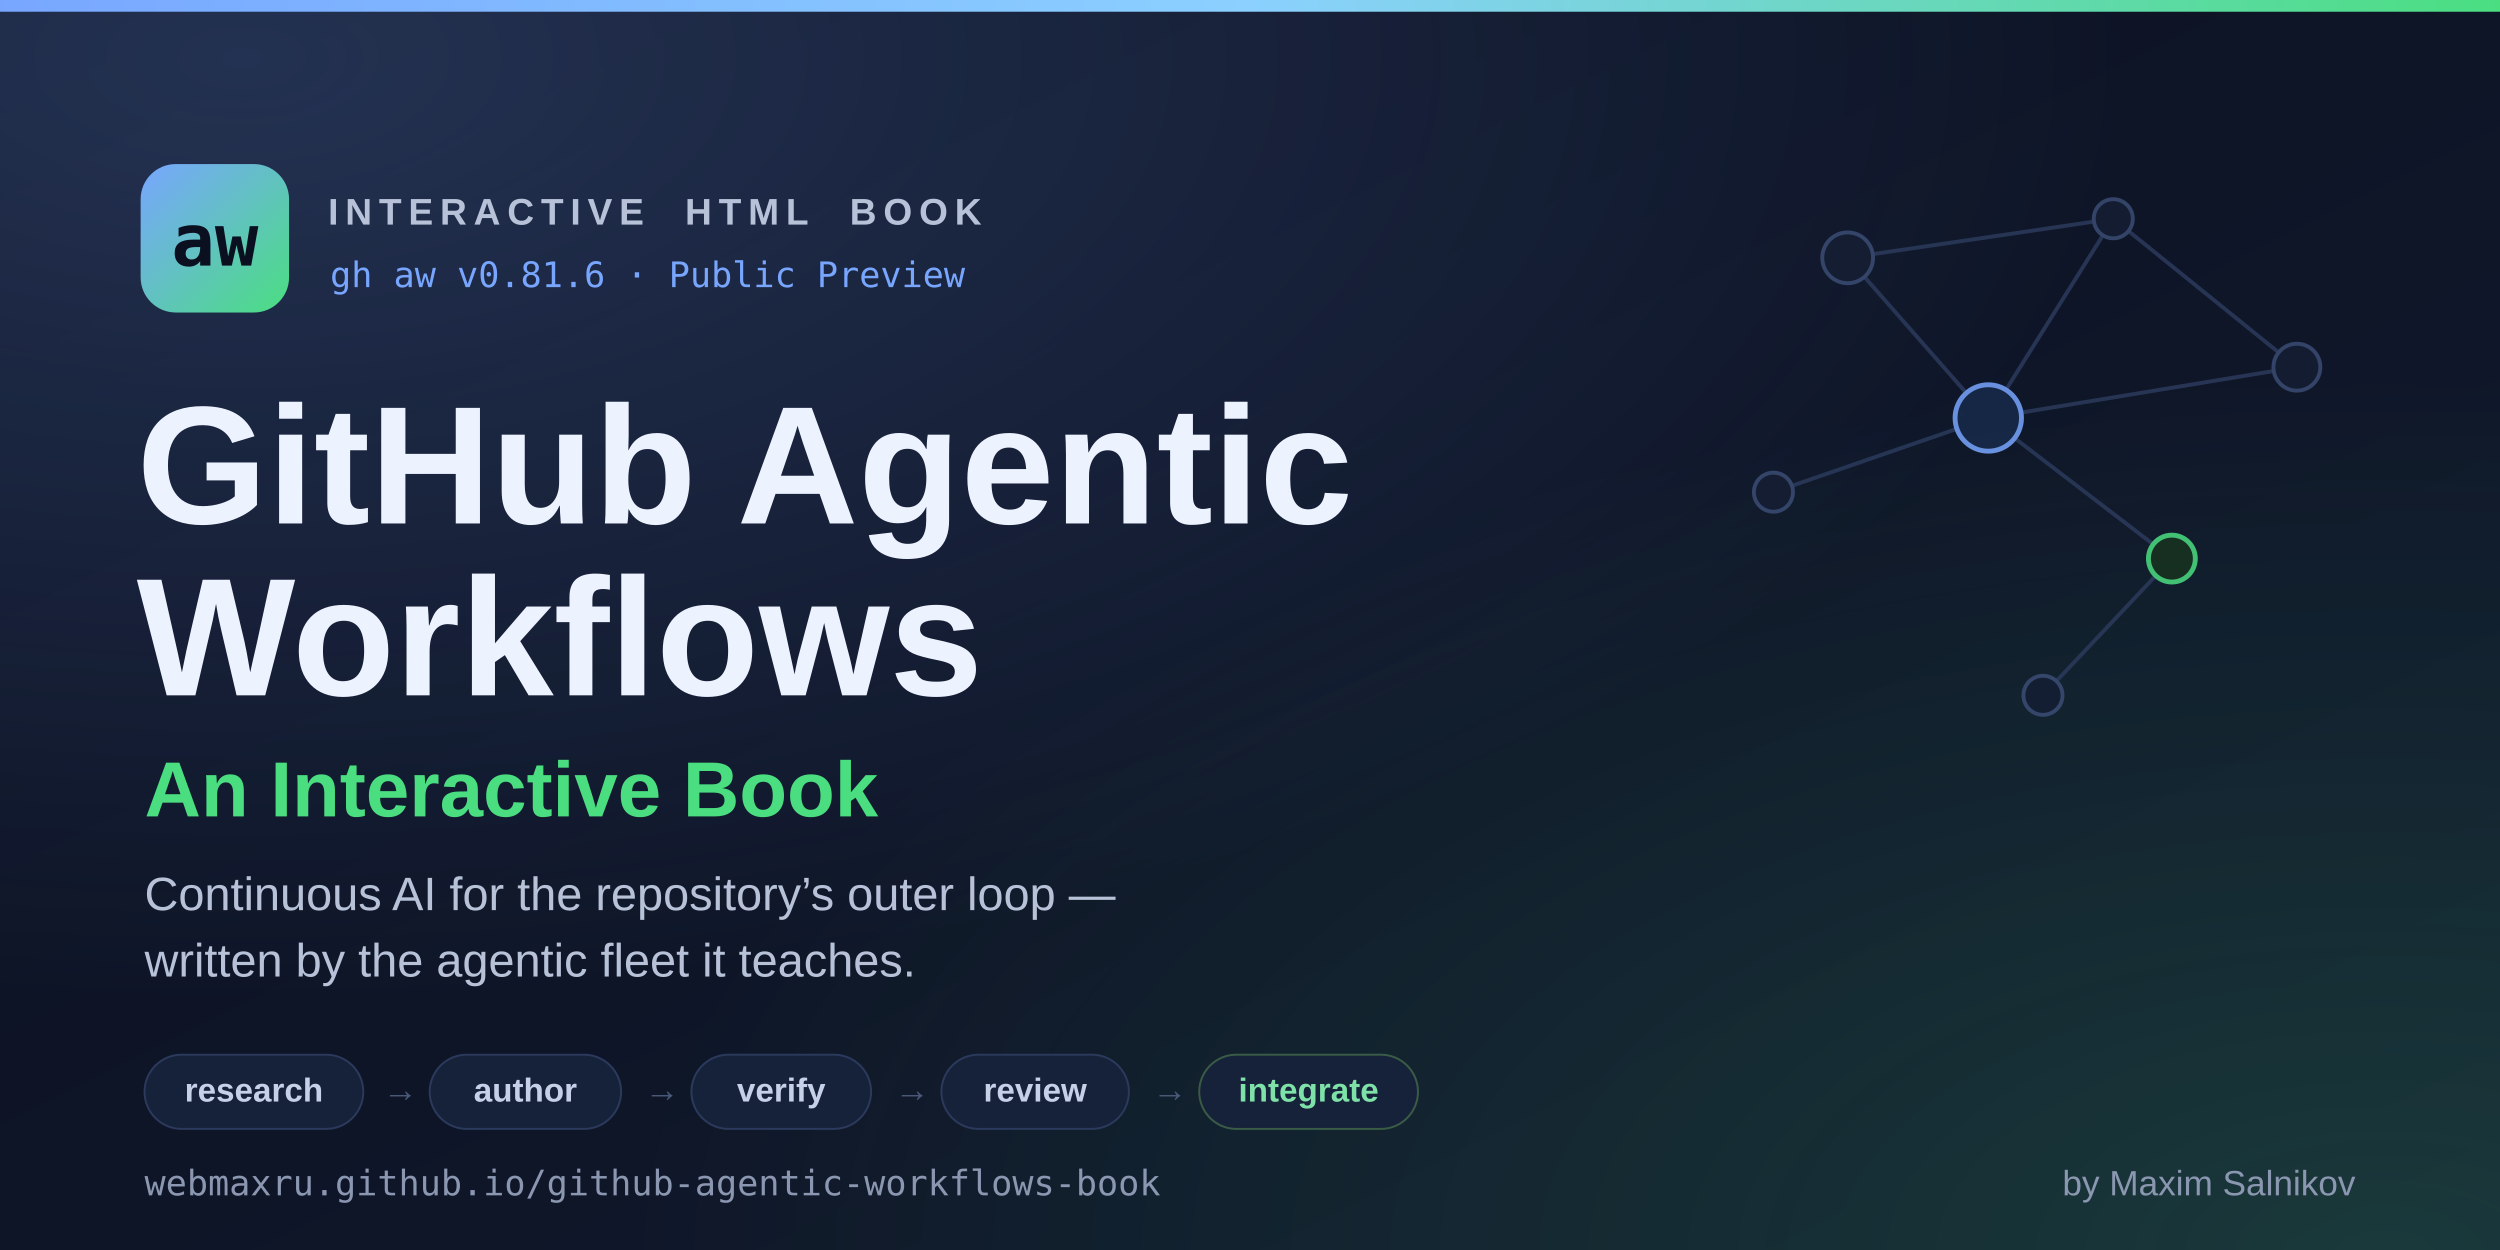
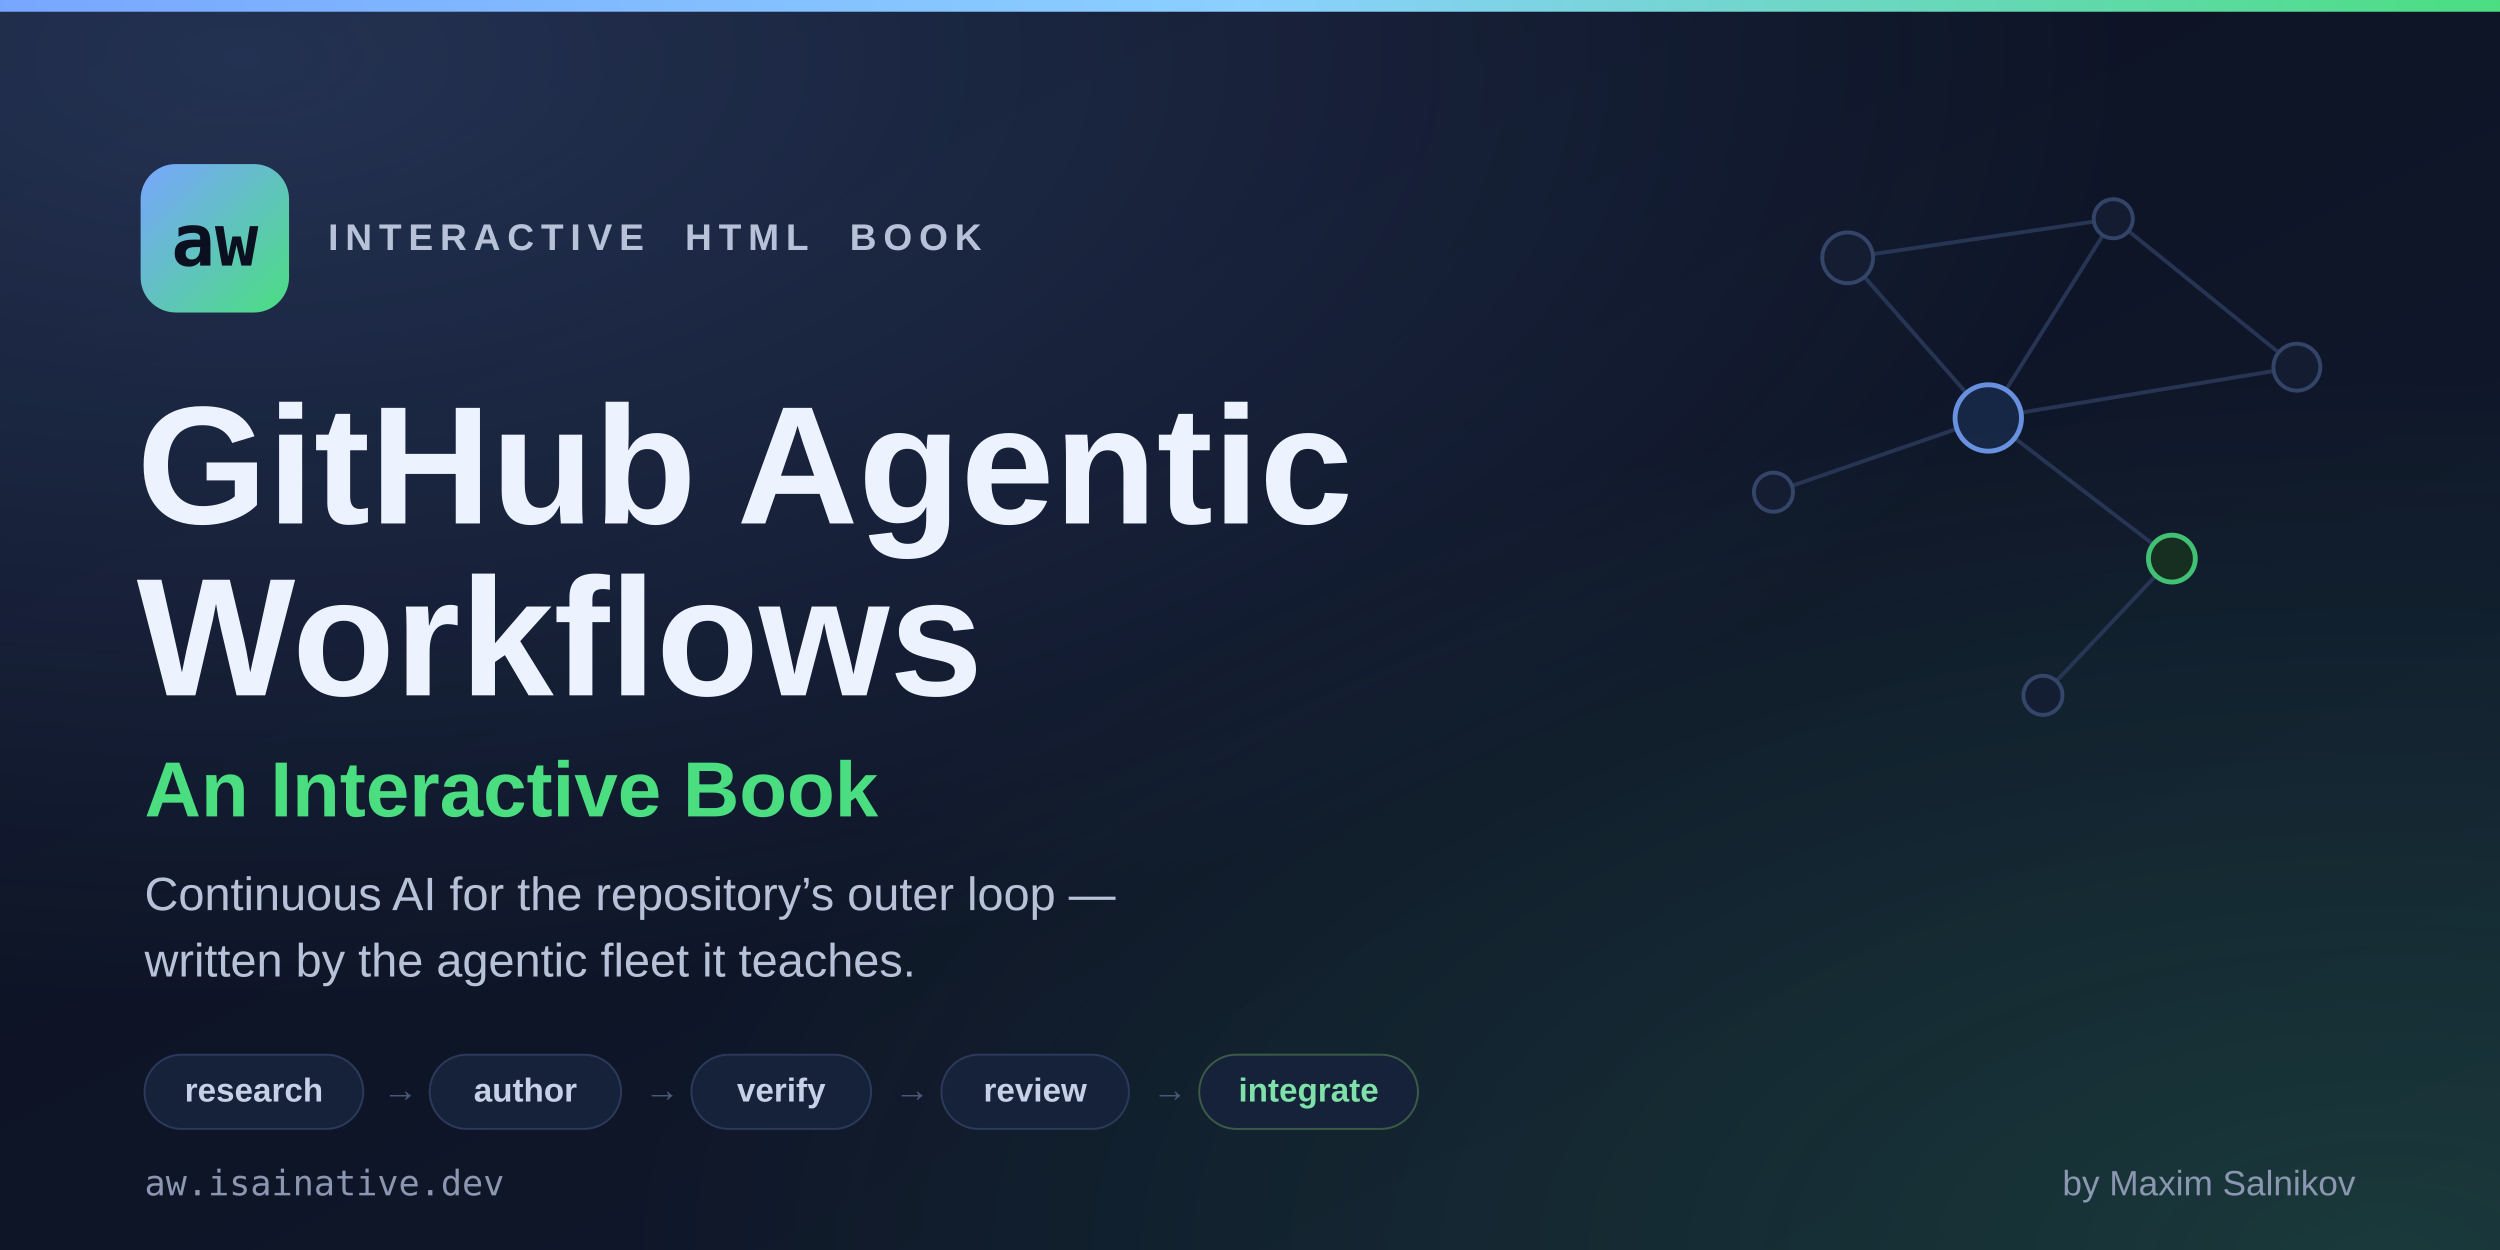
<svg xmlns="http://www.w3.org/2000/svg" width="1280" height="640" viewBox="0 0 1280 640" role="img" aria-label="GitHub Agentic Workflows: An Interactive Book">
  <defs>
    <linearGradient id="bg" x1="0" y1="0" x2="1" y2="1">
      <stop offset="0" stop-color="#0b1020" />
      <stop offset="1" stop-color="#111a2e" />
    </linearGradient>
    <radialGradient id="glowBlue" cx="0.1" cy="0.05" r="0.75">
      <stop offset="0" stop-color="#78a6ff" stop-opacity="0.22" />
      <stop offset="1" stop-color="#78a6ff" stop-opacity="0" />
    </radialGradient>
    <radialGradient id="glowGreen" cx="0.95" cy="1" r="0.7">
      <stop offset="0" stop-color="#4ade80" stop-opacity="0.16" />
      <stop offset="1" stop-color="#4ade80" stop-opacity="0" />
    </radialGradient>
    <linearGradient id="accent" x1="0" y1="0" x2="1" y2="0">
      <stop offset="0" stop-color="#78a6ff" />
      <stop offset="0.5" stop-color="#8bd0ff" />
      <stop offset="1" stop-color="#4ade80" />
    </linearGradient>
    <linearGradient id="badge" x1="0" y1="0" x2="1" y2="1">
      <stop offset="0" stop-color="#78a6ff" />
      <stop offset="1" stop-color="#4ade80" />
    </linearGradient>
  </defs>
  <rect width="1280" height="640" fill="url(#bg)" />
  <rect width="1280" height="640" fill="url(#glowBlue)" />
  <rect width="1280" height="640" fill="url(#glowGreen)" />
  <rect x="0" y="0" width="1280" height="6" fill="url(#accent)" />
  <g opacity="0.85">
    <g stroke="#2b3a5c" stroke-width="2">
      <line x1="946" y1="132" x2="1018" y2="214" />
      <line x1="1082" y1="112" x2="1018" y2="214" />
      <line x1="1176" y1="188" x2="1018" y2="214" />
      <line x1="1018" y1="214" x2="908" y2="252" />
      <line x1="1018" y1="214" x2="1112" y2="286" />
      <line x1="1112" y1="286" x2="1046" y2="356" />
      <line x1="946" y1="132" x2="1082" y2="112" />
      <line x1="1082" y1="112" x2="1176" y2="188" />
    </g>
    <g fill="#141d33" stroke="#3a4c73" stroke-width="2">
      <circle cx="946" cy="132" r="13" />
      <circle cx="1082" cy="112" r="10" />
      <circle cx="1176" cy="188" r="12" />
      <circle cx="908" cy="252" r="10" />
      <circle cx="1046" cy="356" r="10" />
    </g>
    <circle cx="1018" cy="214" r="17" fill="#182a4a" stroke="#78a6ff" stroke-width="2.5" />
    <circle cx="1112" cy="286" r="12" fill="#16321f" stroke="#4ade80" stroke-width="2.5" />
  </g>
  <g transform="translate(72,84)">
    <rect width="76" height="76" rx="18" fill="url(#badge)" />
    <text x="38" y="52" font-family="'Cascadia Code','Consolas',ui-monospace,monospace" font-size="37" font-weight="700" fill="#0b1020" text-anchor="middle">aw</text>
  </g>
-   <text x="168" y="115" font-family="'Segoe UI',system-ui,Arial,sans-serif" font-size="19" font-weight="600" letter-spacing="3.5" fill="#b7c2d8">INTERACTIVE  HTML  BOOK</text>
-   <text x="169" y="147" font-family="'Cascadia Code','Consolas',ui-monospace,monospace" font-size="18" fill="#78a6ff">gh aw v0.81.6 · Public Preview</text>
+   <text x="168" y="128" font-family="'Segoe UI',system-ui,Arial,sans-serif" font-size="19" font-weight="600" letter-spacing="3.5" fill="#b7c2d8">INTERACTIVE  HTML  BOOK</text>
  <text x="70" y="268" font-family="'Segoe UI',system-ui,Arial,sans-serif" font-size="86" font-weight="800" fill="#edf2ff">GitHub Agentic</text>
  <text x="70" y="356" font-family="'Segoe UI',system-ui,Arial,sans-serif" font-size="86" font-weight="800" fill="#edf2ff">Workflows</text>
  <text x="74" y="418" font-family="'Segoe UI',system-ui,Arial,sans-serif" font-size="40" font-weight="600" fill="#4ade80">An Interactive Book</text>
  <text x="74" y="466" font-family="'Segoe UI',system-ui,Arial,sans-serif" font-size="24" fill="#b7c2d8">Continuous AI for the repository’s outer loop —</text>
  <text x="74" y="500" font-family="'Segoe UI',system-ui,Arial,sans-serif" font-size="24" fill="#b7c2d8">written by the agentic fleet it teaches.</text>
  <g transform="translate(74,540)" font-family="'Segoe UI',system-ui,Arial,sans-serif" font-size="17" font-weight="600">
    <g>
      <rect x="0" y="0" width="112" height="38" rx="19" fill="#16213a" stroke="#2b3a5c" />
      <text x="56" y="24" text-anchor="middle" fill="#c6d0e6">research</text>
    </g>
    <text x="122" y="24" fill="#4a5878" font-size="18">→</text>
    <g transform="translate(146,0)">
      <rect x="0" y="0" width="98" height="38" rx="19" fill="#16213a" stroke="#2b3a5c" />
      <text x="49" y="24" text-anchor="middle" fill="#c6d0e6">author</text>
    </g>
    <text x="256" y="24" fill="#4a5878" font-size="18">→</text>
    <g transform="translate(280,0)">
      <rect x="0" y="0" width="92" height="38" rx="19" fill="#16213a" stroke="#2b3a5c" />
      <text x="46" y="24" text-anchor="middle" fill="#c6d0e6">verify</text>
    </g>
    <text x="384" y="24" fill="#4a5878" font-size="18">→</text>
    <g transform="translate(408,0)">
      <rect x="0" y="0" width="96" height="38" rx="19" fill="#16213a" stroke="#2b3a5c" />
      <text x="48" y="24" text-anchor="middle" fill="#c6d0e6">review</text>
    </g>
    <text x="516" y="24" fill="#4a5878" font-size="18">→</text>
    <g transform="translate(540,0)">
      <rect x="0" y="0" width="112" height="38" rx="19" fill="#16213a" stroke="#3a5c46" />
      <text x="56" y="24" text-anchor="middle" fill="#7ee2a8">integrate</text>
    </g>
  </g>
-   <text x="74" y="612" font-family="'Cascadia Code','Consolas',ui-monospace,monospace" font-size="18" fill="#8b97b1">webmaxru.github.io/github-agentic-workflows-book</text>
+   <text x="74" y="612" font-family="'Cascadia Code','Consolas',ui-monospace,monospace" font-size="18" fill="#8b97b1">aw.isainative.dev</text>
  <text x="1206" y="612" text-anchor="end" font-family="'Segoe UI',system-ui,Arial,sans-serif" font-size="18" fill="#8b97b1">by Maxim Salnikov</text>
</svg>
